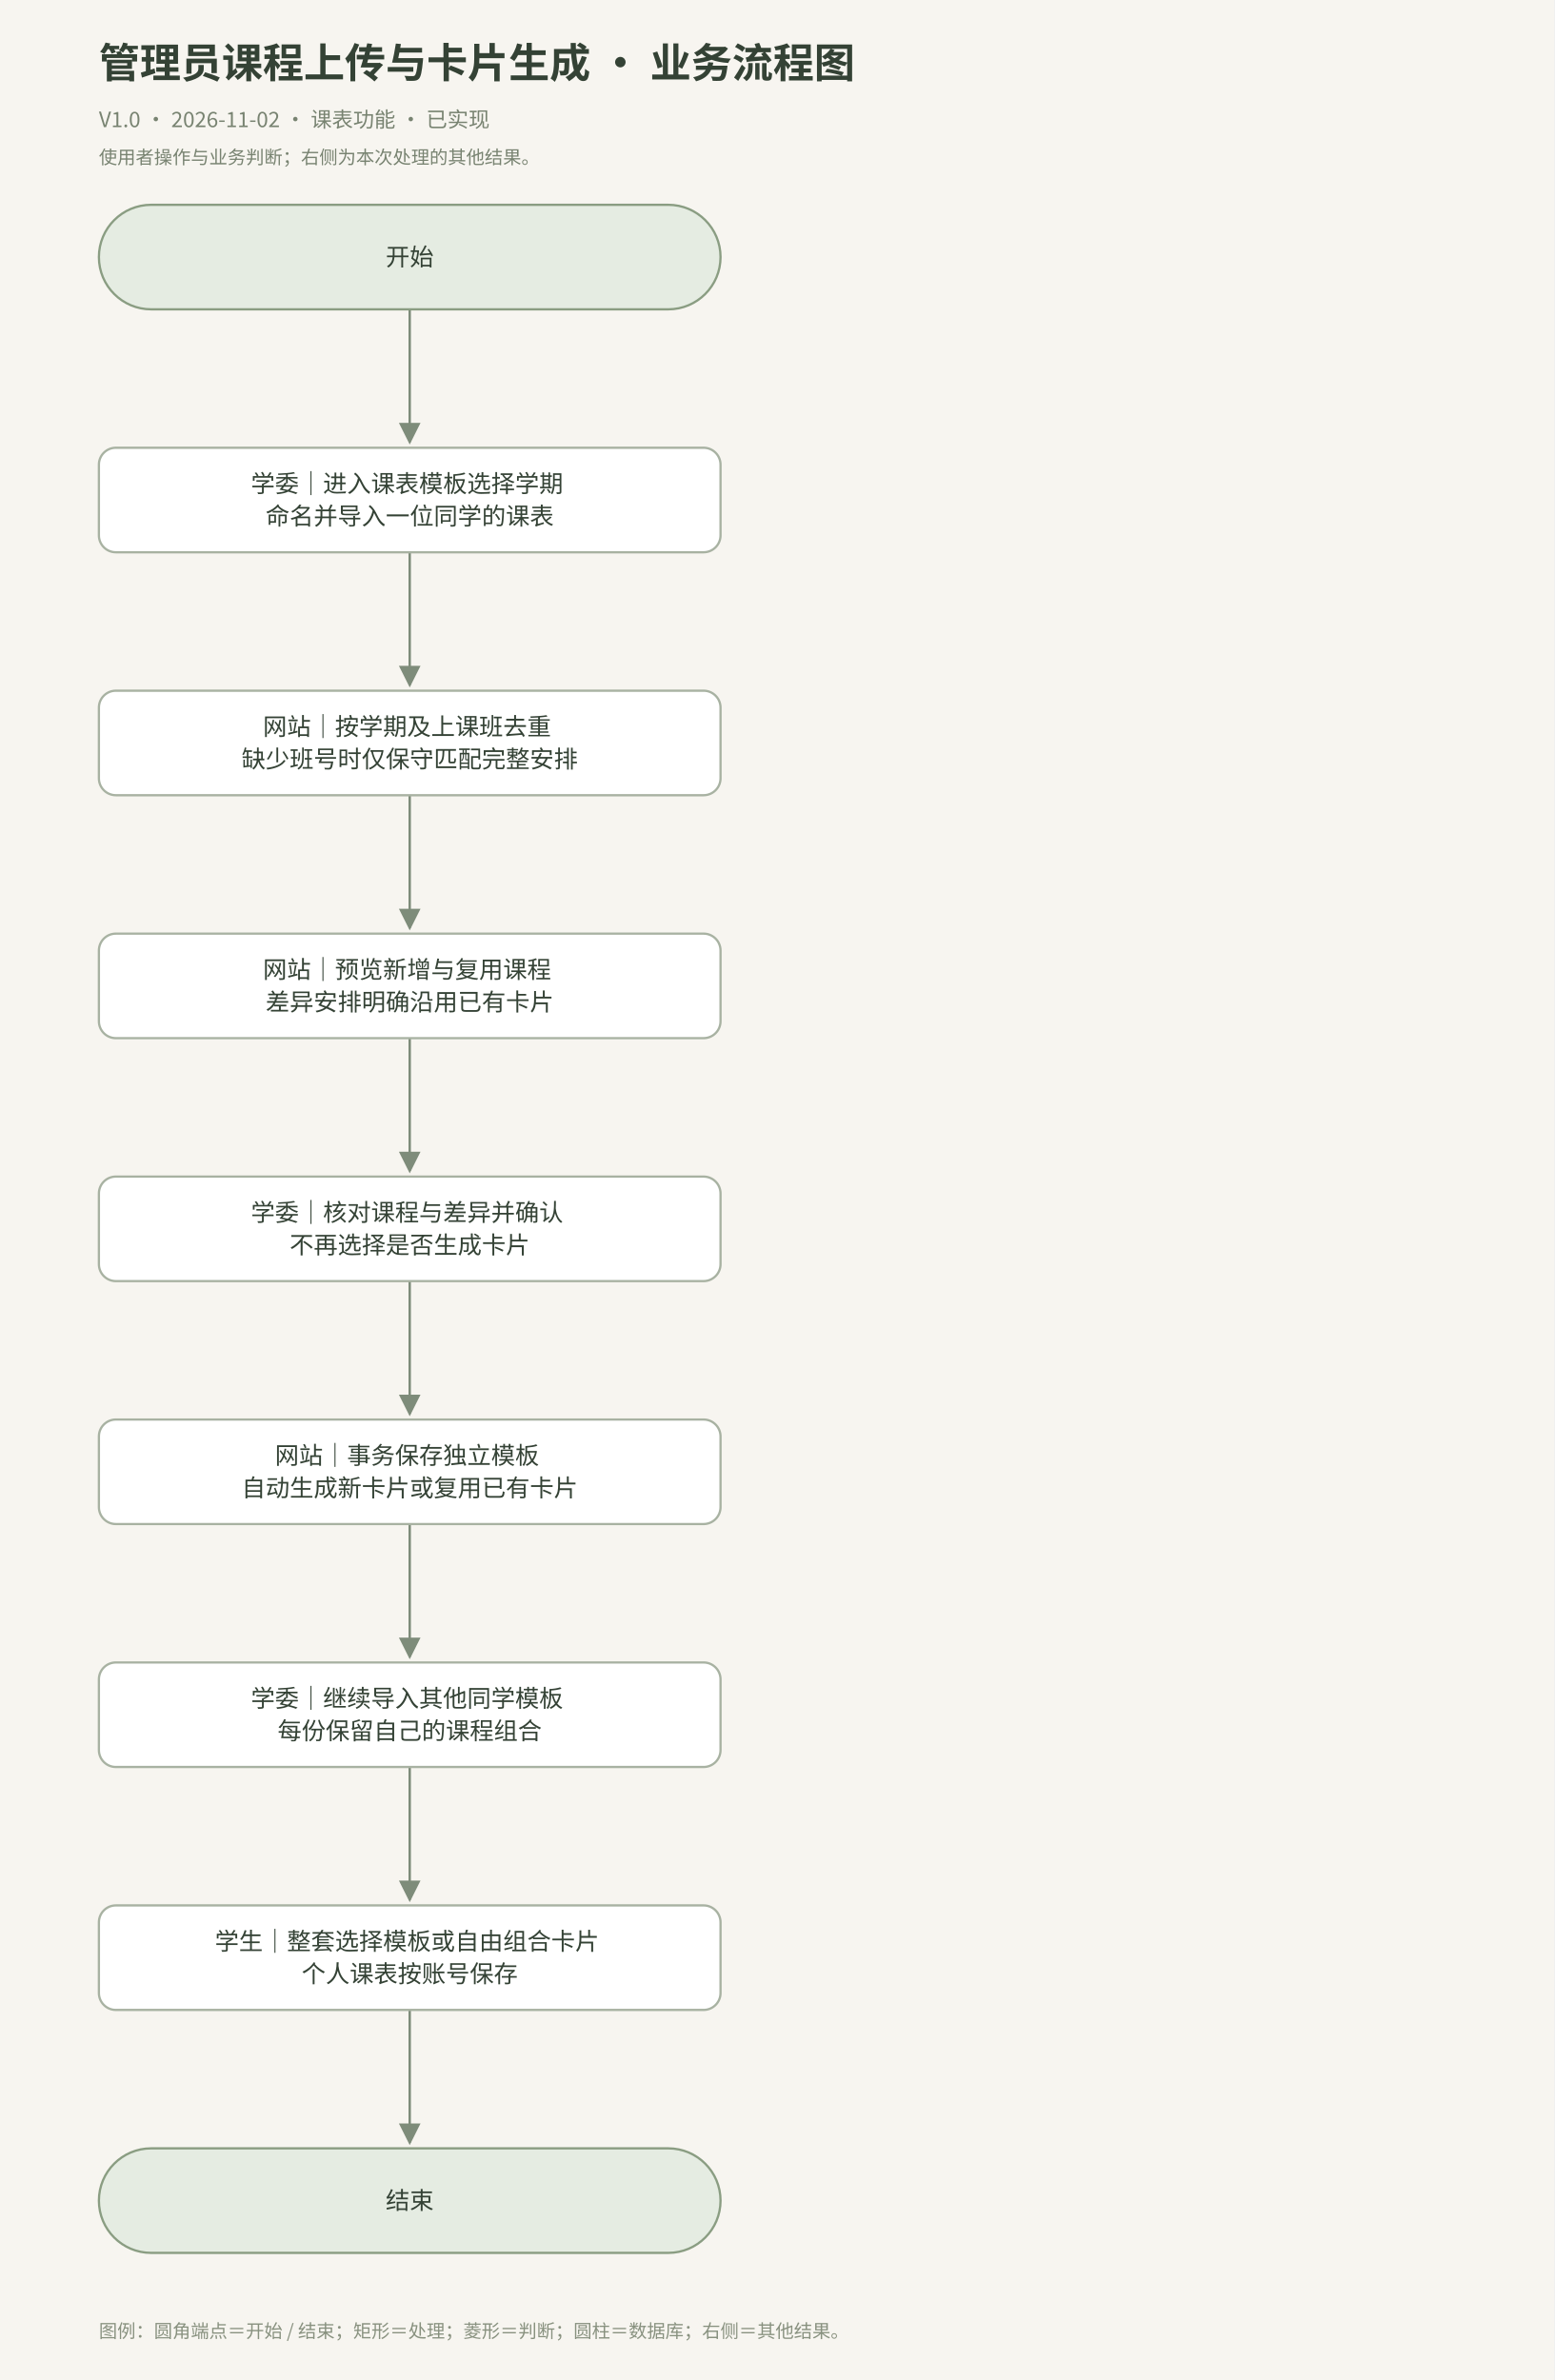
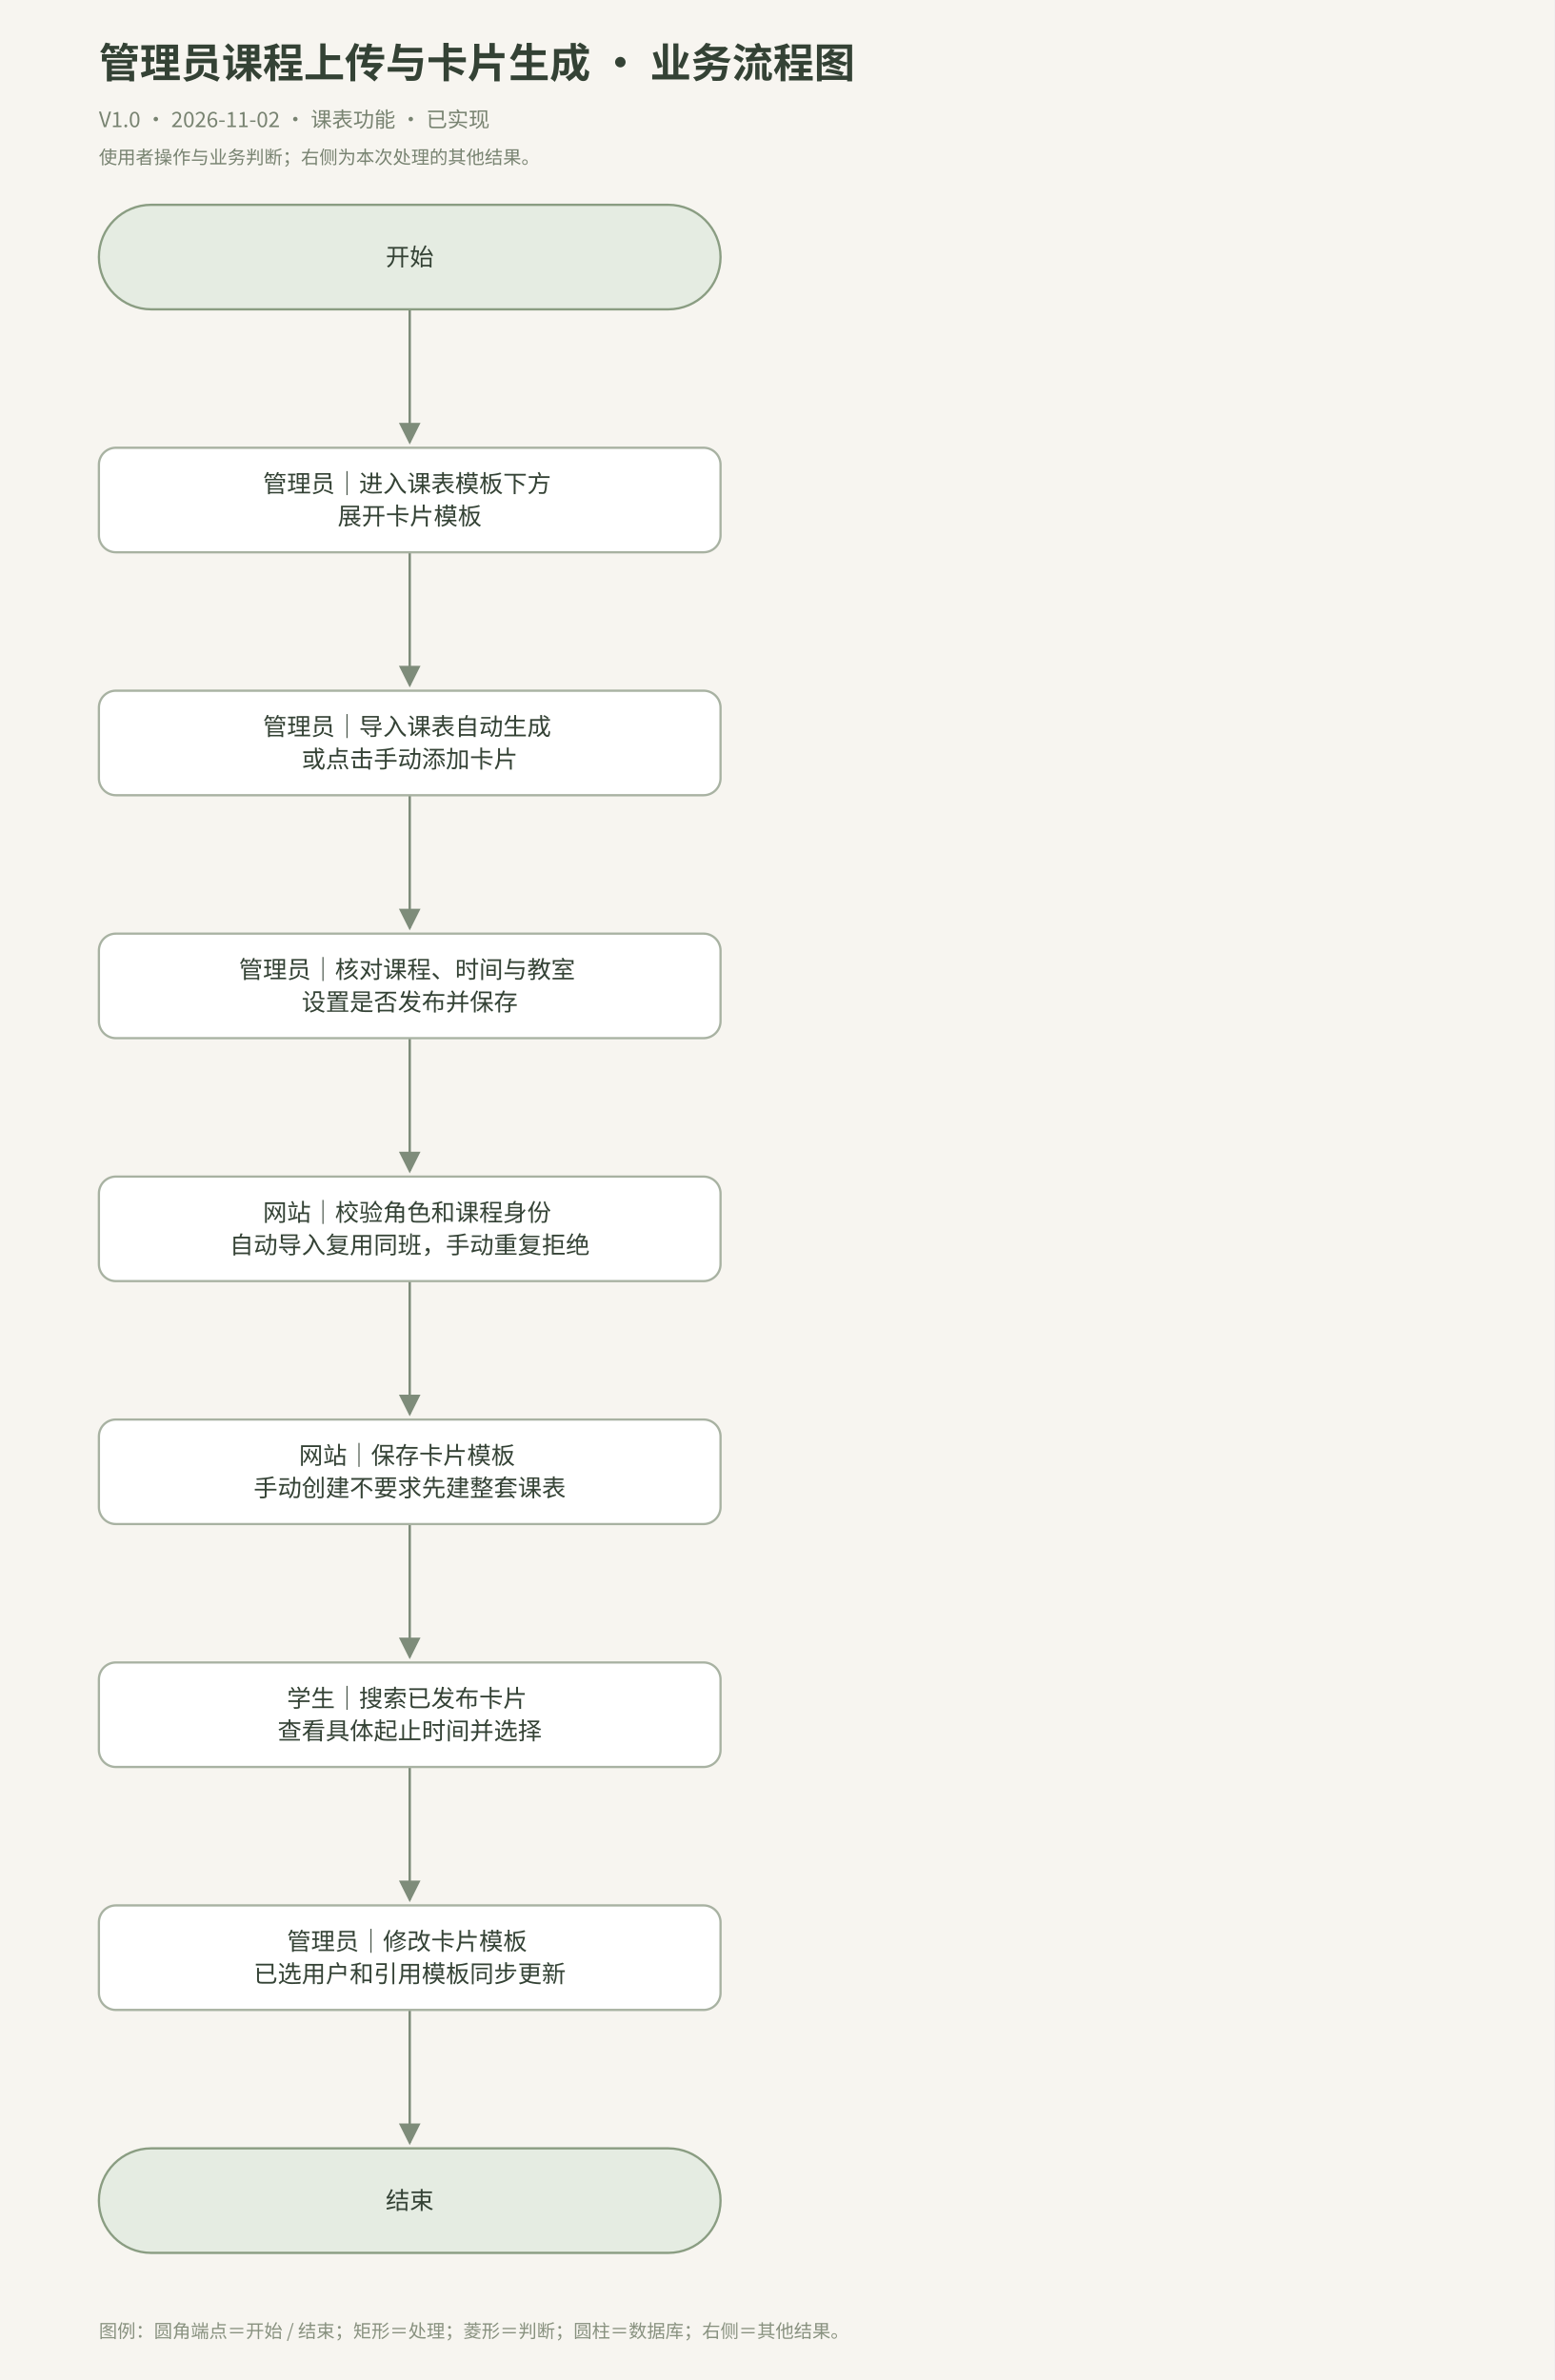
<svg xmlns="http://www.w3.org/2000/svg" width="1100" height="1685" viewBox="0 0 1100 1685" role="img" aria-labelledby="title desc">
  <defs>
    <marker id="arrow" markerWidth="9" markerHeight="9" refX="8" refY="4.5" orient="auto" markerUnits="strokeWidth">
      <path d="M0 0 L9 4.5 L0 9 Z" fill="#7E8C7A" />
    </marker>
  </defs>
  <rect width="1100" height="1685" fill="#F7F5F0" />
  <g font-family="'Microsoft YaHei','PingFang SC','Noto Sans CJK SC',sans-serif" fill="#344235">
    <text x="70" y="55" font-size="29" font-weight="700">管理员课程上传与卡片生成 · 业务流程图</text>
    <text x="70" y="90" font-size="15" fill="#788371">V1.0 · 2026-11-02 · 课表功能 · 已实现</text>
    <text x="70" y="116" font-size="13" fill="#788371">使用者操作与业务判断；右侧为本次处理的其他结果。</text>
    <path d="M290.0 219 L290.0 313" stroke="#7E8C7A" stroke-width="1.7" fill="none" marker-end="url(#arrow)" />
    <path d="M290.0 391 L290.0 485" stroke="#7E8C7A" stroke-width="1.7" fill="none" marker-end="url(#arrow)" />
    <path d="M290.0 563 L290.0 657" stroke="#7E8C7A" stroke-width="1.7" fill="none" marker-end="url(#arrow)" />
    <path d="M290.0 735 L290.0 829" stroke="#7E8C7A" stroke-width="1.7" fill="none" marker-end="url(#arrow)" />
    <path d="M290.0 907 L290.0 1001" stroke="#7E8C7A" stroke-width="1.7" fill="none" marker-end="url(#arrow)" />
    <path d="M290.0 1079 L290.0 1173" stroke="#7E8C7A" stroke-width="1.7" fill="none" marker-end="url(#arrow)" />
    <path d="M290.0 1251 L290.0 1345" stroke="#7E8C7A" stroke-width="1.7" fill="none" marker-end="url(#arrow)" />
    <path d="M290.0 1423 L290.0 1517" stroke="#7E8C7A" stroke-width="1.7" fill="none" marker-end="url(#arrow)" />
    <rect x="70" y="145" width="440" height="74" rx="37.0" fill="#E5ECE2" stroke="#8A9D82" stroke-width="1.6" />
    <text text-anchor="middle" font-size="17">
      <tspan x="290.0" y="188.0">开始</tspan>
    </text>
    <rect x="70" y="317" width="440" height="74" rx="12" fill="#FFFFFF" stroke="#A8B2A2" stroke-width="1.6" />
    <text text-anchor="middle" font-size="17">
-       <tspan x="290.0" y="348.5">学委｜进入课表模板选择学期</tspan>
-       <tspan x="290.0" y="371.5">命名并导入一位同学的课表</tspan>
+       <tspan x="290.0" y="348.5">管理员｜进入课表模板下方</tspan>
+       <tspan x="290.0" y="371.5">展开卡片模板</tspan>
    </text>
    <rect x="70" y="489" width="440" height="74" rx="12" fill="#FFFFFF" stroke="#A8B2A2" stroke-width="1.6" />
    <text text-anchor="middle" font-size="17">
-       <tspan x="290.0" y="520.5">网站｜按学期及上课班去重</tspan>
-       <tspan x="290.0" y="543.5">缺少班号时仅保守匹配完整安排</tspan>
+       <tspan x="290.0" y="520.5">管理员｜导入课表自动生成</tspan>
+       <tspan x="290.0" y="543.5">或点击手动添加卡片</tspan>
    </text>
    <rect x="70" y="661" width="440" height="74" rx="12" fill="#FFFFFF" stroke="#A8B2A2" stroke-width="1.6" />
    <text text-anchor="middle" font-size="17">
-       <tspan x="290.0" y="692.5">网站｜预览新增与复用课程</tspan>
-       <tspan x="290.0" y="715.5">差异安排明确沿用已有卡片</tspan>
+       <tspan x="290.0" y="692.5">管理员｜核对课程、时间与教室</tspan>
+       <tspan x="290.0" y="715.5">设置是否发布并保存</tspan>
    </text>
    <rect x="70" y="833" width="440" height="74" rx="12" fill="#FFFFFF" stroke="#A8B2A2" stroke-width="1.6" />
    <text text-anchor="middle" font-size="17">
-       <tspan x="290.0" y="864.5">学委｜核对课程与差异并确认</tspan>
-       <tspan x="290.0" y="887.5">不再选择是否生成卡片</tspan>
+       <tspan x="290.0" y="864.5">网站｜校验角色和课程身份</tspan>
+       <tspan x="290.0" y="887.5">自动导入复用同班，手动重复拒绝</tspan>
    </text>
    <rect x="70" y="1005" width="440" height="74" rx="12" fill="#FFFFFF" stroke="#A8B2A2" stroke-width="1.6" />
    <text text-anchor="middle" font-size="17">
-       <tspan x="290.0" y="1036.5">网站｜事务保存独立模板</tspan>
-       <tspan x="290.0" y="1059.5">自动生成新卡片或复用已有卡片</tspan>
+       <tspan x="290.0" y="1036.5">网站｜保存卡片模板</tspan>
+       <tspan x="290.0" y="1059.5">手动创建不要求先建整套课表</tspan>
    </text>
    <rect x="70" y="1177" width="440" height="74" rx="12" fill="#FFFFFF" stroke="#A8B2A2" stroke-width="1.6" />
    <text text-anchor="middle" font-size="17">
-       <tspan x="290.0" y="1208.5">学委｜继续导入其他同学模板</tspan>
-       <tspan x="290.0" y="1231.5">每份保留自己的课程组合</tspan>
+       <tspan x="290.0" y="1208.5">学生｜搜索已发布卡片</tspan>
+       <tspan x="290.0" y="1231.5">查看具体起止时间并选择</tspan>
    </text>
    <rect x="70" y="1349" width="440" height="74" rx="12" fill="#FFFFFF" stroke="#A8B2A2" stroke-width="1.6" />
    <text text-anchor="middle" font-size="17">
-       <tspan x="290.0" y="1380.5">学生｜整套选择模板或自由组合卡片</tspan>
-       <tspan x="290.0" y="1403.5">个人课表按账号保存</tspan>
+       <tspan x="290.0" y="1380.5">管理员｜修改卡片模板</tspan>
+       <tspan x="290.0" y="1403.5">已选用户和引用模板同步更新</tspan>
    </text>
    <rect x="70" y="1521" width="440" height="74" rx="37.0" fill="#E5ECE2" stroke="#8A9D82" stroke-width="1.6" />
    <text text-anchor="middle" font-size="17">
      <tspan x="290.0" y="1564.0">结束</tspan>
    </text>
    <text x="70" y="1655" font-size="13" fill="#88917F">图例：圆角端点＝开始 / 结束；矩形＝处理；菱形＝判断；圆柱＝数据库；右侧＝其他结果。</text>
  </g>
</svg>
